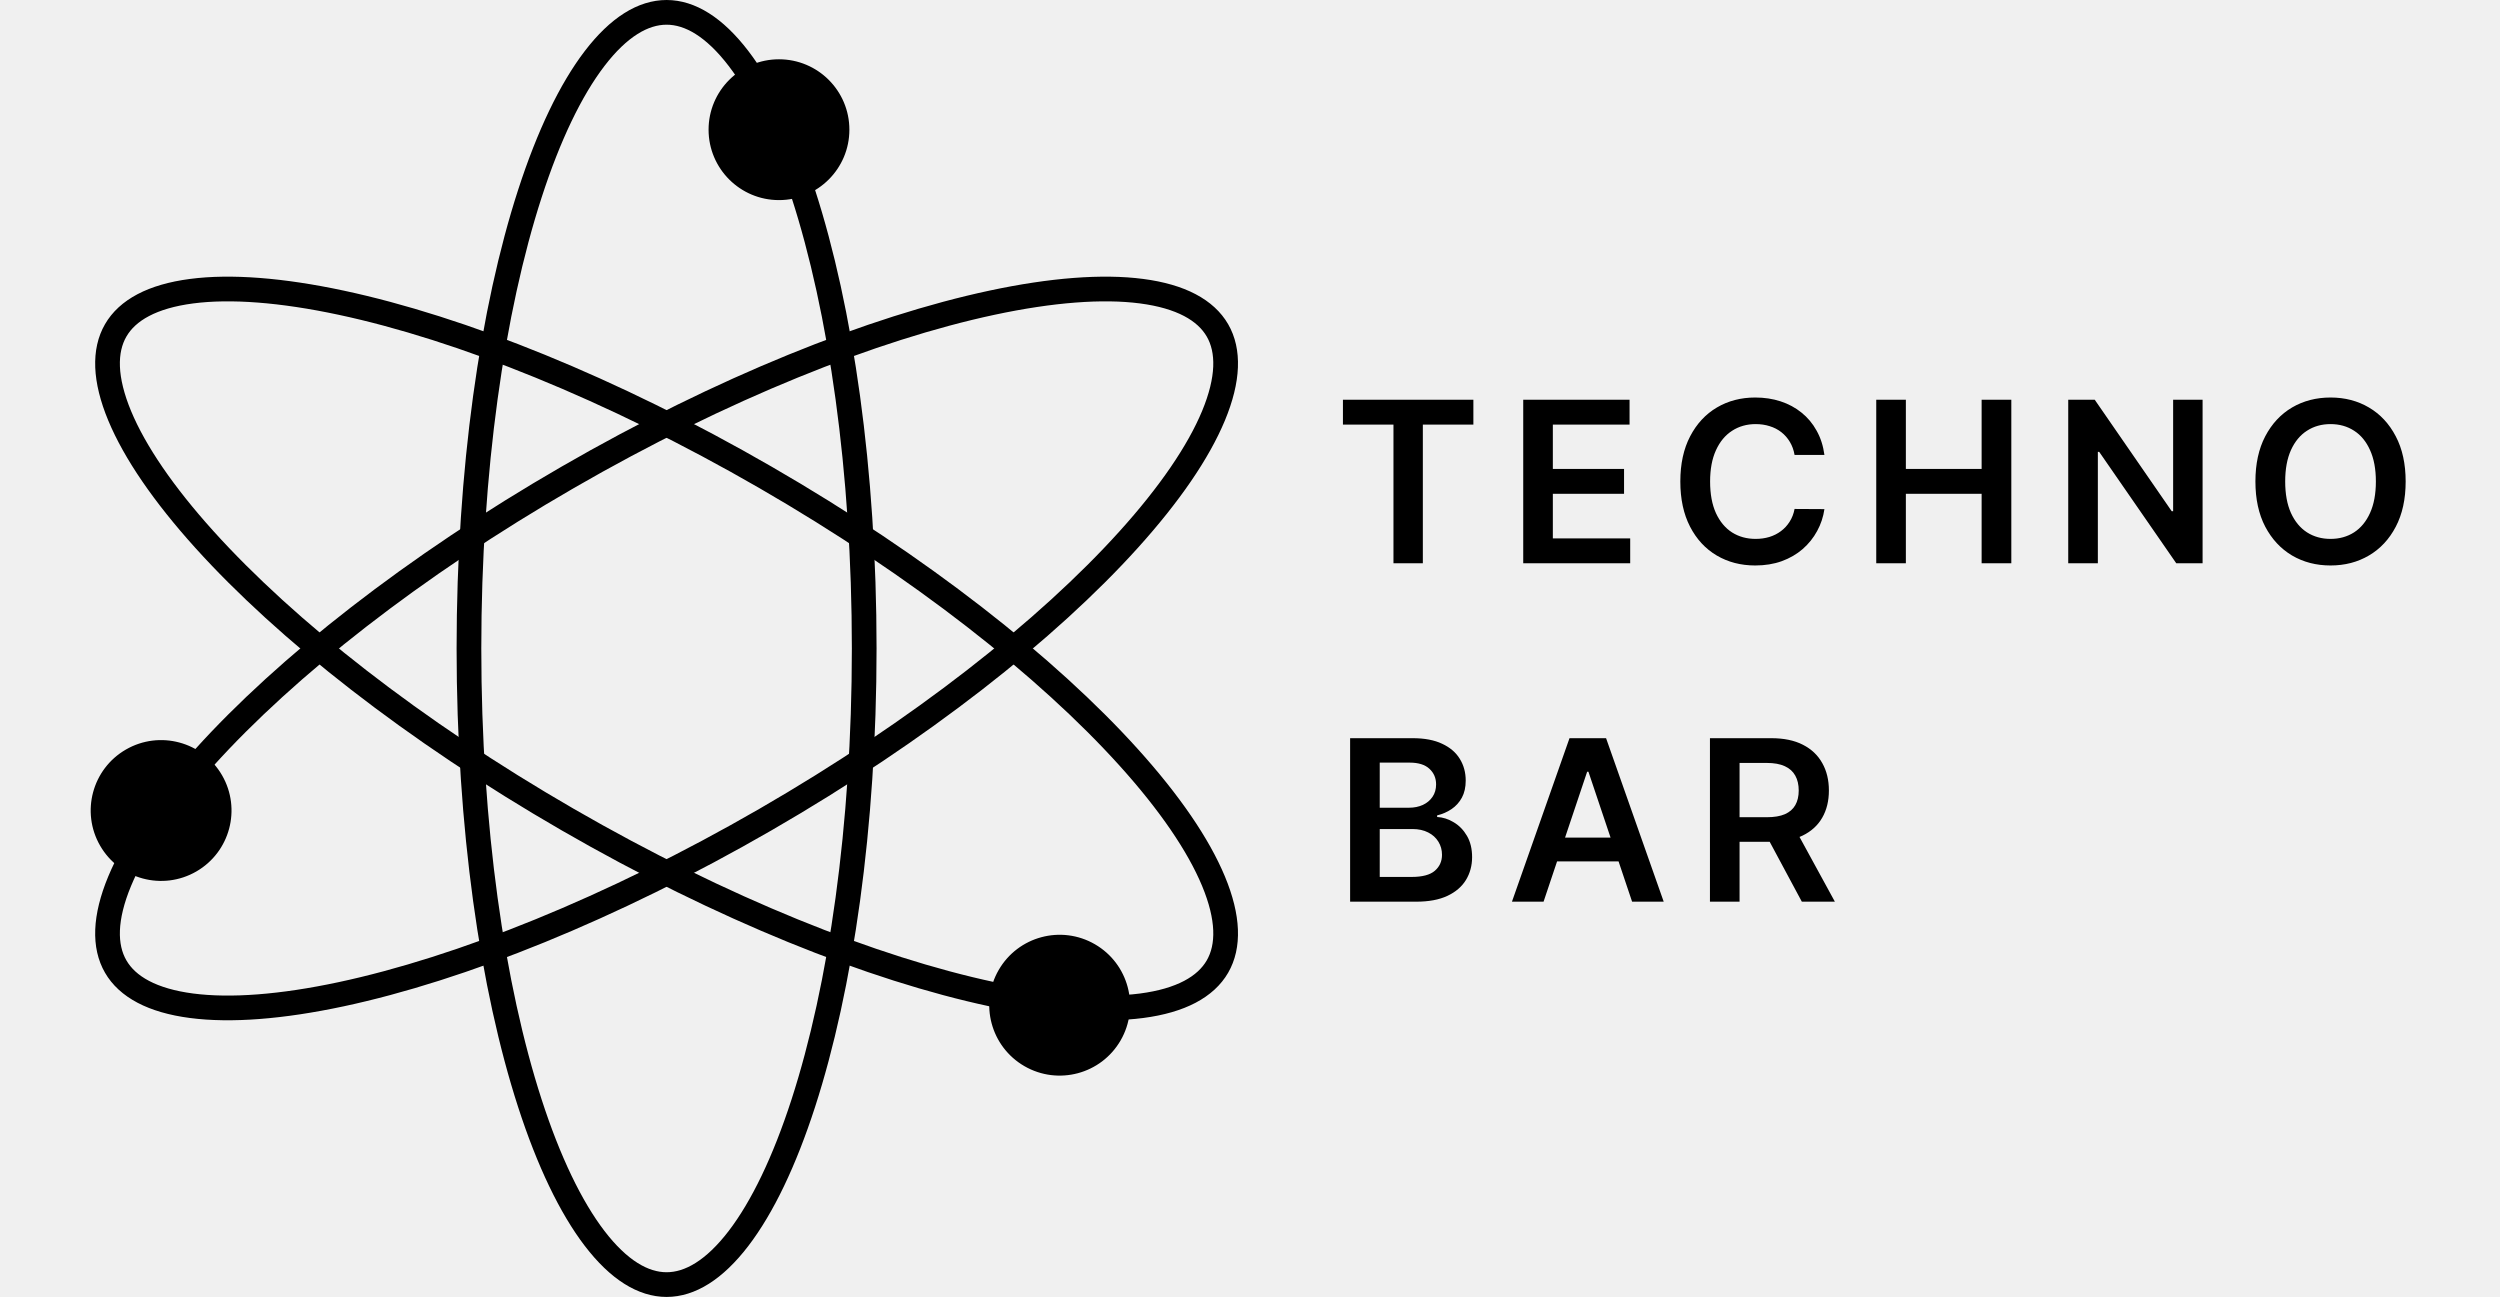
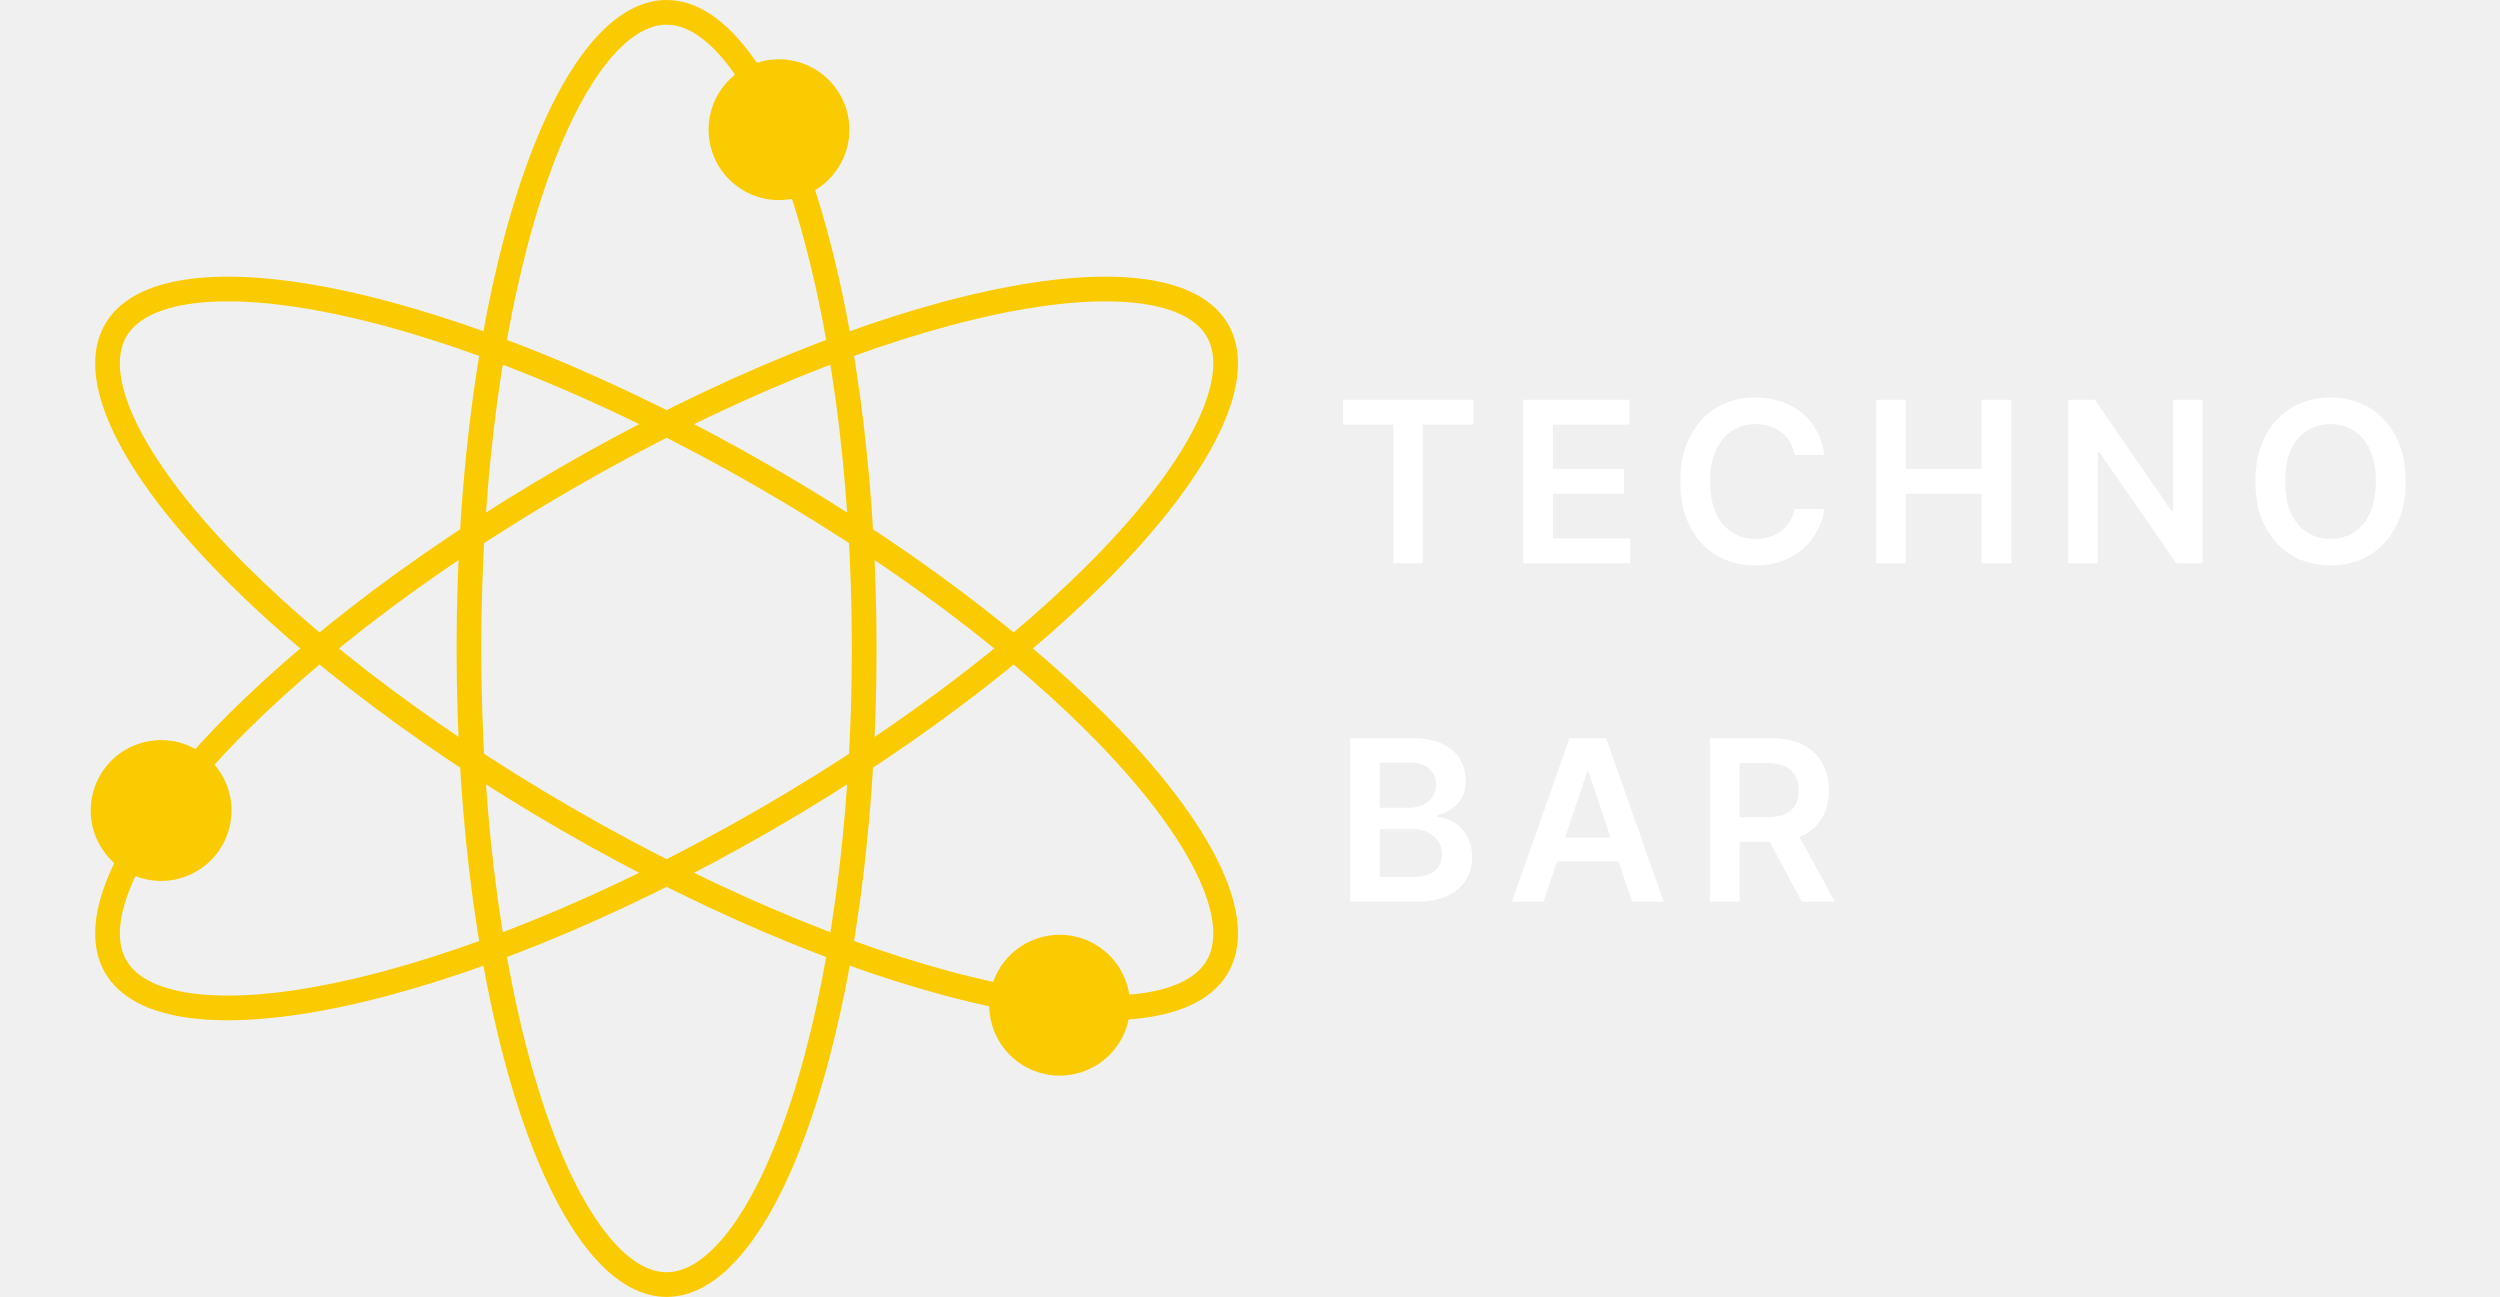
<svg xmlns="http://www.w3.org/2000/svg" width="1012" height="525" viewBox="0 0 1012 525" fill="none">
-   <path d="M349.831 262.5C349.831 334.611 340.359 399.693 325.178 446.575C317.579 470.044 308.637 488.675 298.947 501.332C289.2 514.063 279.315 520 269.831 520C260.347 520 250.462 514.063 240.715 501.332C231.025 488.675 222.083 470.044 214.484 446.575C199.303 399.693 189.831 334.611 189.831 262.5C189.831 190.389 199.303 125.308 214.484 78.425C222.083 54.956 231.025 36.325 240.715 23.668C250.462 10.937 260.347 5 269.831 5C279.315 5 289.2 10.937 298.947 23.668C308.637 36.325 317.579 54.956 325.178 78.425C340.359 125.308 349.831 190.389 349.831 262.5Z" stroke="black" stroke-width="10" />
-   <circle cx="315.331" cy="52.5" r="28" fill="black" stroke="black" />
-   <path d="M229.831 331.782C167.381 295.726 115.755 254.983 82.744 218.394C66.219 200.078 54.556 183.019 48.439 168.299C42.287 153.492 42.088 141.963 46.83 133.75C51.572 125.536 61.656 119.944 77.555 117.869C93.361 115.806 113.967 117.377 138.091 122.53C186.283 132.824 247.381 157.162 309.831 193.218C372.282 229.274 423.908 270.017 456.919 306.605C473.444 324.921 485.107 341.98 491.224 356.701C497.376 371.507 497.575 383.036 492.833 391.25C488.091 399.463 478.007 405.056 462.108 407.131C446.301 409.194 425.696 407.623 401.572 402.47C353.379 392.175 292.282 367.838 229.831 331.782Z" stroke="black" stroke-width="10" />
-   <circle cx="428.947" cy="406.904" r="28" transform="rotate(120 428.947 406.904)" fill="black" stroke="black" />
-   <path d="M229.832 193.218C292.282 157.162 353.38 132.825 401.572 122.53C425.697 117.377 446.302 115.806 462.108 117.869C478.007 119.944 488.091 125.537 492.833 133.75C497.575 141.964 497.376 153.493 491.224 168.299C485.108 183.02 473.444 200.079 456.919 218.395C423.908 254.983 372.282 295.726 309.832 331.782C247.381 367.838 186.284 392.176 138.091 402.47C113.967 407.623 93.362 409.194 77.555 407.131C61.656 405.056 51.572 399.464 46.83 391.25C42.088 383.037 42.287 371.508 48.439 356.701C54.556 341.981 66.219 324.922 82.744 306.606C115.755 270.017 167.381 229.274 229.832 193.218Z" stroke="black" stroke-width="10" />
-   <circle cx="65.216" cy="328.096" r="28" transform="rotate(-120 65.2159 328.096)" fill="black" stroke="black" />
-   <path d="M543.619 171.868V161.818H596.423V171.868H575.967V228H564.075V171.868H543.619ZM616.602 228V161.818H659.646V171.868H628.591V189.836H657.416V199.886H628.591V217.95H659.904V228H616.602ZM738.526 184.148H726.44C726.095 182.166 725.46 180.41 724.534 178.881C723.607 177.33 722.455 176.015 721.076 174.938C719.697 173.861 718.124 173.053 716.358 172.515C714.613 171.954 712.728 171.674 710.703 171.674C707.105 171.674 703.916 172.579 701.137 174.389C698.358 176.177 696.182 178.805 694.61 182.274C693.037 185.721 692.251 189.933 692.251 194.909C692.251 199.972 693.037 204.237 694.61 207.706C696.204 211.153 698.38 213.76 701.137 215.526C703.916 217.271 707.094 218.144 710.67 218.144C712.652 218.144 714.505 217.885 716.229 217.368C717.974 216.83 719.535 216.043 720.914 215.009C722.315 213.975 723.489 212.704 724.437 211.196C725.406 209.688 726.074 207.964 726.44 206.026L738.526 206.09C738.074 209.236 737.093 212.187 735.585 214.945C734.099 217.702 732.149 220.137 729.736 222.248C727.323 224.338 724.501 225.975 721.27 227.16C718.038 228.323 714.451 228.905 710.509 228.905C704.692 228.905 699.5 227.558 694.933 224.865C690.365 222.172 686.768 218.284 684.139 213.2C681.511 208.115 680.197 202.018 680.197 194.909C680.197 187.778 681.522 181.681 684.172 176.619C686.822 171.534 690.43 167.646 694.997 164.953C699.565 162.26 704.735 160.913 710.509 160.913C714.193 160.913 717.618 161.43 720.785 162.464C723.952 163.499 726.774 165.017 729.252 167.021C731.729 169.003 733.765 171.437 735.359 174.324C736.975 177.19 738.031 180.464 738.526 184.148ZM759.505 228V161.818H771.494V189.836H802.161V161.818H814.183V228H802.161V199.886H771.494V228H759.505ZM891.609 161.818V228H880.945L849.76 182.92H849.211V228H837.222V161.818H847.951L879.103 206.93H879.684V161.818H891.609ZM973.809 194.909C973.809 202.04 972.474 208.148 969.802 213.232C967.152 218.295 963.533 222.172 958.944 224.865C954.377 227.558 949.196 228.905 943.401 228.905C937.605 228.905 932.413 227.558 927.825 224.865C923.257 222.151 919.638 218.262 916.967 213.2C914.317 208.115 912.992 202.018 912.992 194.909C912.992 187.778 914.317 181.681 916.967 176.619C919.638 171.534 923.257 167.646 927.825 164.953C932.413 162.26 937.605 160.913 943.401 160.913C949.196 160.913 954.377 162.26 958.944 164.953C963.533 167.646 967.152 171.534 969.802 176.619C972.474 181.681 973.809 187.778 973.809 194.909ZM961.756 194.909C961.756 189.889 960.969 185.656 959.397 182.209C957.846 178.741 955.691 176.123 952.934 174.357C950.176 172.568 946.998 171.674 943.401 171.674C939.803 171.674 936.625 172.568 933.868 174.357C931.11 176.123 928.945 178.741 927.372 182.209C925.821 185.656 925.045 189.889 925.045 194.909C925.045 199.929 925.821 204.173 927.372 207.641C928.945 211.088 931.11 213.706 933.868 215.494C936.625 217.261 939.803 218.144 943.401 218.144C946.998 218.144 950.176 217.261 952.934 215.494C955.691 213.706 957.846 211.088 959.397 207.641C960.969 204.173 961.756 199.929 961.756 194.909ZM546.528 365V298.818H571.863C576.646 298.818 580.62 299.572 583.787 301.08C586.976 302.567 589.356 304.603 590.929 307.188C592.523 309.773 593.32 312.703 593.32 315.978C593.32 318.671 592.803 320.976 591.769 322.893C590.735 324.789 589.346 326.329 587.6 327.514C585.855 328.699 583.906 329.55 581.751 330.067V330.713C584.1 330.843 586.351 331.564 588.505 332.879C590.681 334.171 592.459 336.002 593.837 338.372C595.216 340.742 595.906 343.607 595.906 346.968C595.906 350.393 595.076 353.474 593.417 356.21C591.758 358.925 589.259 361.068 585.92 362.641C582.581 364.214 578.38 365 573.317 365H546.528ZM558.517 354.982H571.411C575.762 354.982 578.897 354.153 580.814 352.494C582.753 350.814 583.723 348.659 583.723 346.031C583.723 344.07 583.238 342.304 582.268 340.731C581.299 339.137 579.92 337.887 578.132 336.983C576.344 336.056 574.211 335.593 571.734 335.593H558.517V354.982ZM558.517 326.965H570.376C572.445 326.965 574.308 326.588 575.967 325.834C577.626 325.058 578.929 323.97 579.877 322.57C580.847 321.148 581.331 319.468 581.331 317.529C581.331 314.965 580.426 312.854 578.617 311.195C576.829 309.536 574.168 308.707 570.635 308.707H558.517V326.965ZM624.834 365H612.037L635.337 298.818H650.137L673.469 365H660.672L642.995 312.391H642.478L624.834 365ZM625.254 339.051H660.155V348.681H625.254V339.051ZM692.186 365V298.818H717.004C722.088 298.818 726.354 299.701 729.801 301.468C733.269 303.235 735.887 305.712 737.654 308.901C739.442 312.067 740.336 315.762 740.336 319.985C740.336 324.229 739.431 327.913 737.621 331.037C735.833 334.139 733.194 336.541 729.704 338.243C726.214 339.923 721.927 340.763 716.843 340.763H699.166V330.81H715.227C718.2 330.81 720.634 330.401 722.53 329.582C724.426 328.742 725.826 327.525 726.731 325.931C727.657 324.315 728.121 322.333 728.121 319.985C728.121 317.636 727.657 315.633 726.731 313.974C725.805 312.294 724.394 311.023 722.498 310.161C720.602 309.278 718.157 308.836 715.162 308.836H704.175V365H692.186ZM726.376 335.011L742.759 365H729.381L713.288 335.011H726.376Z" fill="black" />
+   <path d="M349.831 262.5C349.831 334.611 340.359 399.693 325.178 446.575C317.579 470.044 308.637 488.675 298.947 501.332C289.2 514.063 279.315 520 269.831 520C260.347 520 250.462 514.063 240.715 501.332C231.025 488.675 222.083 470.044 214.484 446.575C199.303 399.693 189.831 334.611 189.831 262.5C189.831 190.389 199.303 125.308 214.484 78.425C222.083 54.956 231.025 36.325 240.715 23.668C250.462 10.937 260.347 5 269.831 5C279.315 5 289.2 10.937 298.947 23.668C308.637 36.325 317.579 54.956 325.178 78.425C340.359 125.308 349.831 190.389 349.831 262.5Z" stroke="#FBCB01" stroke-width="10" />
+   <circle cx="315.331" cy="52.5" r="28" fill="#FBCB01" stroke="#FBCB01" />
+   <path d="M229.831 331.782C167.381 295.726 115.755 254.983 82.744 218.394C66.219 200.078 54.556 183.019 48.439 168.299C42.287 153.492 42.088 141.963 46.83 133.75C51.572 125.536 61.656 119.944 77.555 117.869C93.361 115.806 113.967 117.377 138.091 122.53C186.283 132.824 247.381 157.162 309.831 193.218C372.282 229.274 423.908 270.017 456.919 306.605C473.444 324.921 485.107 341.98 491.224 356.701C497.376 371.507 497.575 383.036 492.833 391.25C488.091 399.463 478.007 405.056 462.108 407.131C446.301 409.194 425.696 407.623 401.572 402.47C353.379 392.175 292.282 367.838 229.831 331.782Z" stroke="#FBCB01" stroke-width="10" />
+   <circle cx="428.947" cy="406.904" r="28" transform="rotate(120 428.947 406.904)" fill="#FBCB01" stroke="#FBCB01" />
+   <path d="M229.832 193.218C292.282 157.162 353.38 132.825 401.572 122.53C425.697 117.377 446.302 115.806 462.108 117.869C478.007 119.944 488.091 125.537 492.833 133.75C497.575 141.964 497.376 153.493 491.224 168.299C485.108 183.02 473.444 200.079 456.919 218.395C423.908 254.983 372.282 295.726 309.832 331.782C247.381 367.838 186.284 392.176 138.091 402.47C113.967 407.623 93.362 409.194 77.555 407.131C61.656 405.056 51.572 399.464 46.83 391.25C42.088 383.037 42.287 371.508 48.439 356.701C54.556 341.981 66.219 324.922 82.744 306.606C115.755 270.017 167.381 229.274 229.832 193.218Z" stroke="#FBCB01" stroke-width="10" />
+   <circle cx="65.216" cy="328.096" r="28" transform="rotate(-120 65.2159 328.096)" fill="#FBCB01" stroke="#FBCB01" />
+   <path d="M543.619 171.868V161.818H596.423V171.868H575.967V228H564.075V171.868H543.619ZM616.602 228V161.818H659.646V171.868H628.591V189.836H657.416V199.886H628.591V217.95H659.904V228H616.602ZM738.526 184.148H726.44C726.095 182.166 725.46 180.41 724.534 178.881C723.607 177.33 722.455 176.015 721.076 174.938C719.697 173.861 718.124 173.053 716.358 172.515C714.613 171.954 712.728 171.674 710.703 171.674C707.105 171.674 703.916 172.579 701.137 174.389C698.358 176.177 696.182 178.805 694.61 182.274C693.037 185.721 692.251 189.933 692.251 194.909C692.251 199.972 693.037 204.237 694.61 207.706C696.204 211.153 698.38 213.76 701.137 215.526C703.916 217.271 707.094 218.144 710.67 218.144C712.652 218.144 714.505 217.885 716.229 217.368C717.974 216.83 719.535 216.043 720.914 215.009C722.315 213.975 723.489 212.704 724.437 211.196C725.406 209.688 726.074 207.964 726.44 206.026L738.526 206.09C738.074 209.236 737.093 212.187 735.585 214.945C734.099 217.702 732.149 220.137 729.736 222.248C727.323 224.338 724.501 225.975 721.27 227.16C718.038 228.323 714.451 228.905 710.509 228.905C704.692 228.905 699.5 227.558 694.933 224.865C690.365 222.172 686.768 218.284 684.139 213.2C681.511 208.115 680.197 202.018 680.197 194.909C680.197 187.778 681.522 181.681 684.172 176.619C686.822 171.534 690.43 167.646 694.997 164.953C699.565 162.26 704.735 160.913 710.509 160.913C714.193 160.913 717.618 161.43 720.785 162.464C723.952 163.499 726.774 165.017 729.252 167.021C731.729 169.003 733.765 171.437 735.359 174.324C736.975 177.19 738.031 180.464 738.526 184.148ZM759.505 228V161.818H771.494V189.836H802.161V161.818H814.183V228H802.161V199.886H771.494V228H759.505ZM891.609 161.818V228H880.945L849.76 182.92H849.211V228H837.222V161.818H847.951L879.103 206.93H879.684V161.818H891.609ZM973.809 194.909C973.809 202.04 972.474 208.148 969.802 213.232C967.152 218.295 963.533 222.172 958.944 224.865C954.377 227.558 949.196 228.905 943.401 228.905C937.605 228.905 932.413 227.558 927.825 224.865C923.257 222.151 919.638 218.262 916.967 213.2C914.317 208.115 912.992 202.018 912.992 194.909C912.992 187.778 914.317 181.681 916.967 176.619C919.638 171.534 923.257 167.646 927.825 164.953C932.413 162.26 937.605 160.913 943.401 160.913C949.196 160.913 954.377 162.26 958.944 164.953C963.533 167.646 967.152 171.534 969.802 176.619C972.474 181.681 973.809 187.778 973.809 194.909ZM961.756 194.909C961.756 189.889 960.969 185.656 959.397 182.209C957.846 178.741 955.691 176.123 952.934 174.357C950.176 172.568 946.998 171.674 943.401 171.674C939.803 171.674 936.625 172.568 933.868 174.357C931.11 176.123 928.945 178.741 927.372 182.209C925.821 185.656 925.045 189.889 925.045 194.909C925.045 199.929 925.821 204.173 927.372 207.641C928.945 211.088 931.11 213.706 933.868 215.494C936.625 217.261 939.803 218.144 943.401 218.144C946.998 218.144 950.176 217.261 952.934 215.494C955.691 213.706 957.846 211.088 959.397 207.641C960.969 204.173 961.756 199.929 961.756 194.909ZM546.528 365V298.818H571.863C576.646 298.818 580.62 299.572 583.787 301.08C586.976 302.567 589.356 304.603 590.929 307.188C592.523 309.773 593.32 312.703 593.32 315.978C593.32 318.671 592.803 320.976 591.769 322.893C590.735 324.789 589.346 326.329 587.6 327.514C585.855 328.699 583.906 329.55 581.751 330.067V330.713C584.1 330.843 586.351 331.564 588.505 332.879C590.681 334.171 592.459 336.002 593.837 338.372C595.216 340.742 595.906 343.607 595.906 346.968C595.906 350.393 595.076 353.474 593.417 356.21C591.758 358.925 589.259 361.068 585.92 362.641C582.581 364.214 578.38 365 573.317 365H546.528ZM558.517 354.982H571.411C575.762 354.982 578.897 354.153 580.814 352.494C582.753 350.814 583.723 348.659 583.723 346.031C583.723 344.07 583.238 342.304 582.268 340.731C581.299 339.137 579.92 337.887 578.132 336.983C576.344 336.056 574.211 335.593 571.734 335.593H558.517V354.982ZM558.517 326.965H570.376C572.445 326.965 574.308 326.588 575.967 325.834C577.626 325.058 578.929 323.97 579.877 322.57C580.847 321.148 581.331 319.468 581.331 317.529C581.331 314.965 580.426 312.854 578.617 311.195C576.829 309.536 574.168 308.707 570.635 308.707H558.517V326.965ZM624.834 365H612.037L635.337 298.818H650.137L673.469 365H660.672L642.995 312.391H642.478L624.834 365ZM625.254 339.051H660.155V348.681H625.254V339.051ZM692.186 365V298.818H717.004C722.088 298.818 726.354 299.701 729.801 301.468C733.269 303.235 735.887 305.712 737.654 308.901C739.442 312.067 740.336 315.762 740.336 319.985C740.336 324.229 739.431 327.913 737.621 331.037C735.833 334.139 733.194 336.541 729.704 338.243C726.214 339.923 721.927 340.763 716.843 340.763H699.166V330.81H715.227C718.2 330.81 720.634 330.401 722.53 329.582C724.426 328.742 725.826 327.525 726.731 325.931C727.657 324.315 728.121 322.333 728.121 319.985C728.121 317.636 727.657 315.633 726.731 313.974C725.805 312.294 724.394 311.023 722.498 310.161C720.602 309.278 718.157 308.836 715.162 308.836H704.175V365H692.186ZM726.376 335.011L742.759 365H729.381L713.288 335.011H726.376Z" fill="white" />
</svg>
